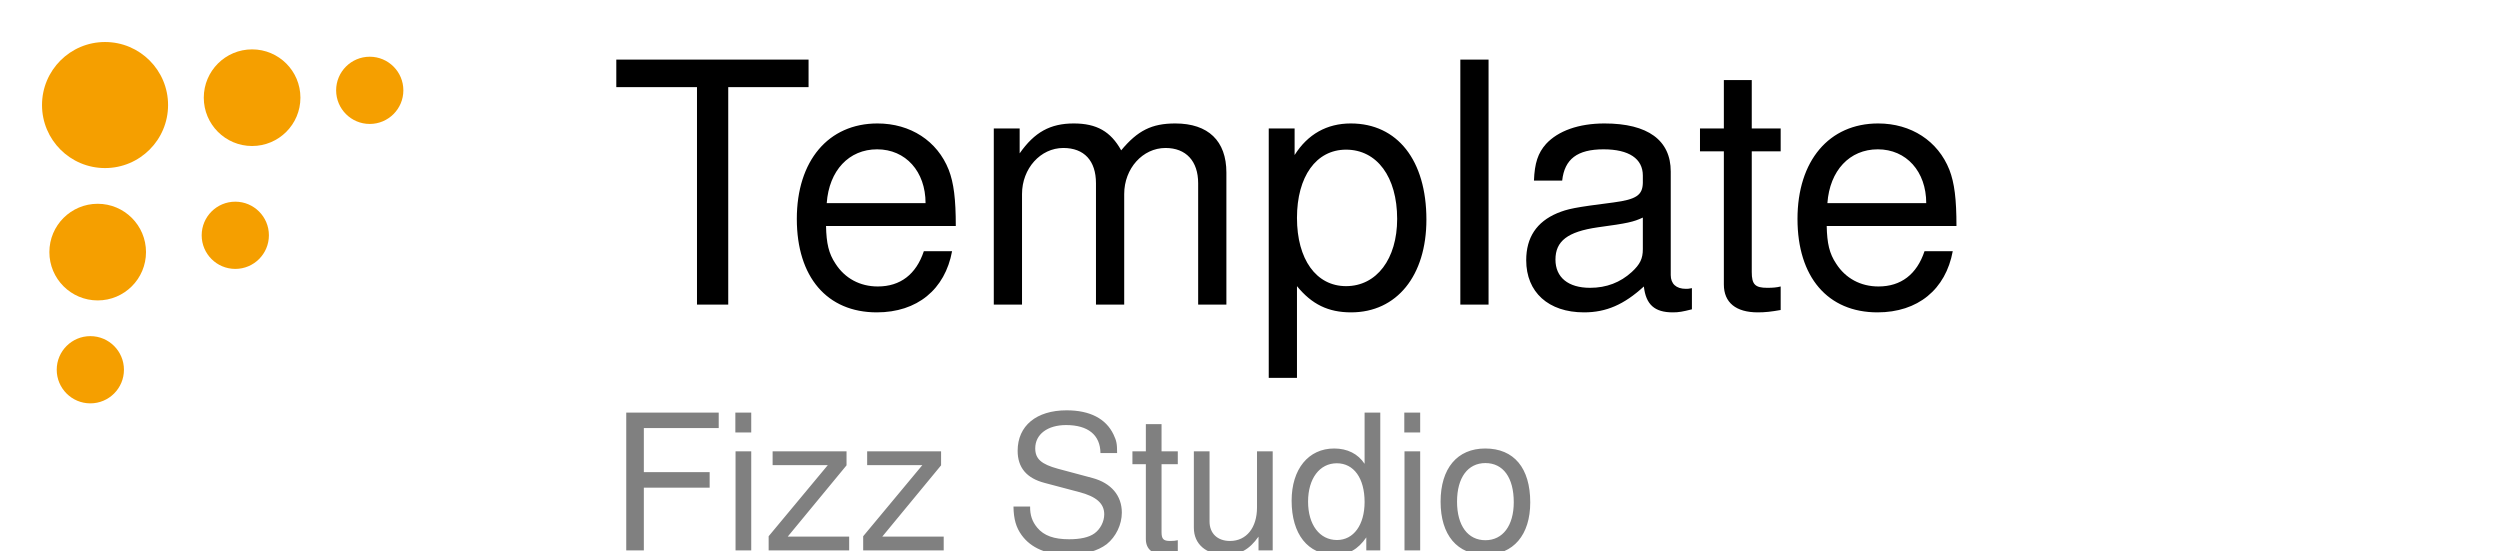
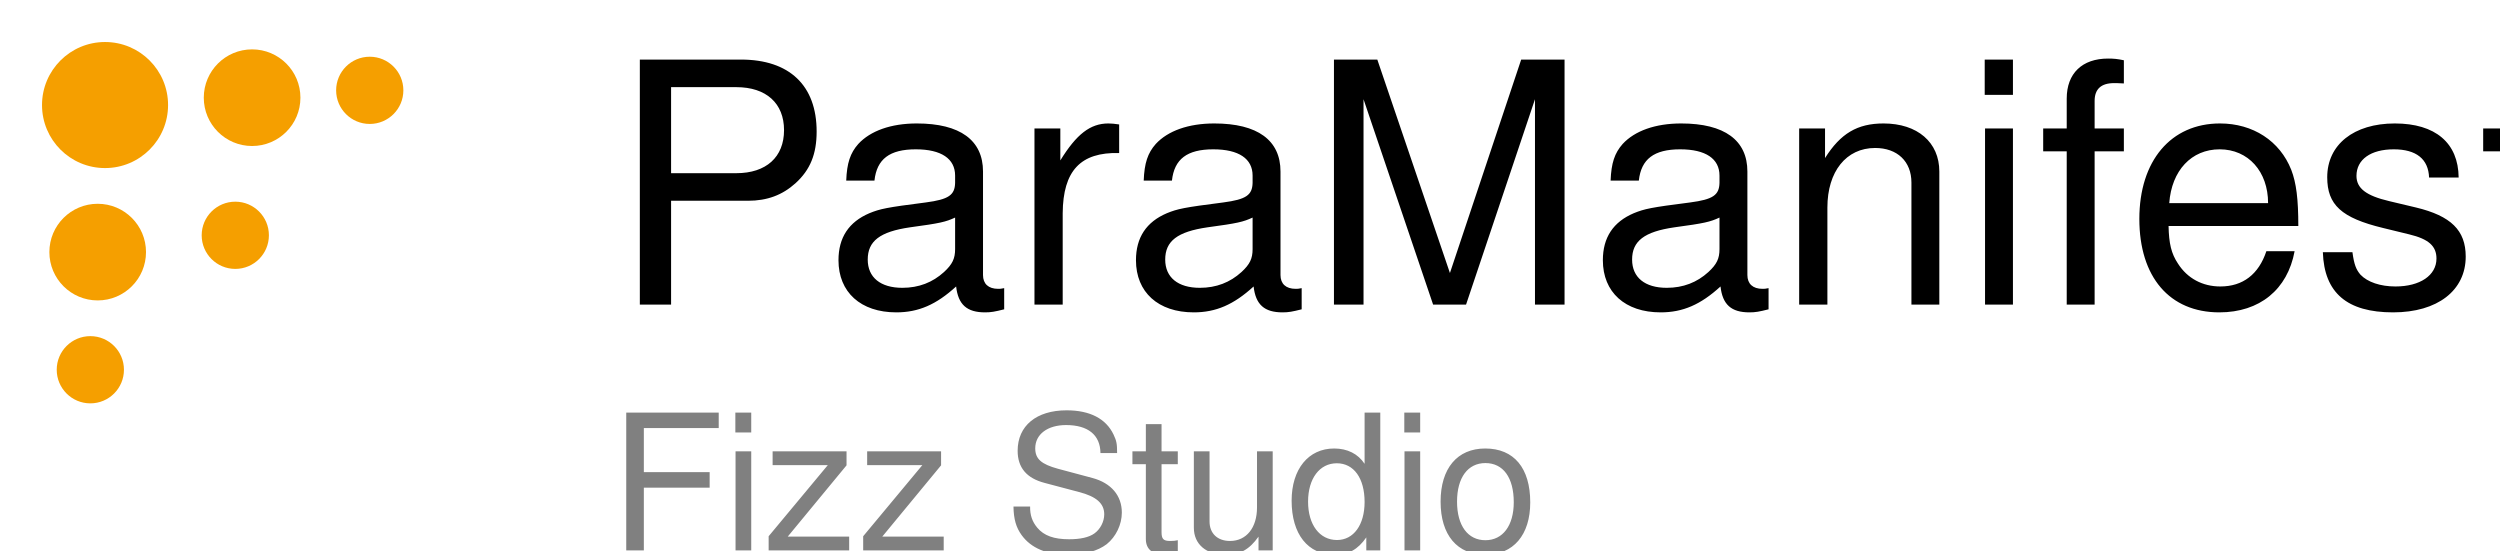
<svg xmlns="http://www.w3.org/2000/svg" id="fizz_logo" x="0" y="0" width="100%" height="100%" viewBox="0 0 1190 262">
  <style>
    text {
      font-family: "Trebuchet MS", Helvetica, sans-serif;
      font-size: 160px;
      fill: black;
    }

    tspan {
      font-size: 90px;
      fill: gray;
    }

    circle { 
      fill: hsl(39, 100%, 48%); 
    }
  </style>
  <g fill="hsl(258, 30%, 40%)">
    <circle id="circle-0-0" cx="50" cy="50" r="30" />
    <circle id="circle-0-1" cx="120" cy="46.5" r="23" />
    <circle id="circle-0-2" cx="176" cy="43" r="16" />
    <circle id="circle-1-0" cx="46.5" cy="120" r="23" />
    <circle id="circle-1-1" cx="112" cy="112" r="16" />
    <circle id="circle-2-0" cx="43" cy="176" r="16" />
  </g>
-   <text x="290" y="145" class="logo">Template <tspan x="290" dy="1.3em">Fizz Studio</tspan>
+   <text x="290" y="145" class="logo">ParaManifest <tspan x="290" dy="1.3em">Fizz Studio</tspan>
  </text>
</svg>
